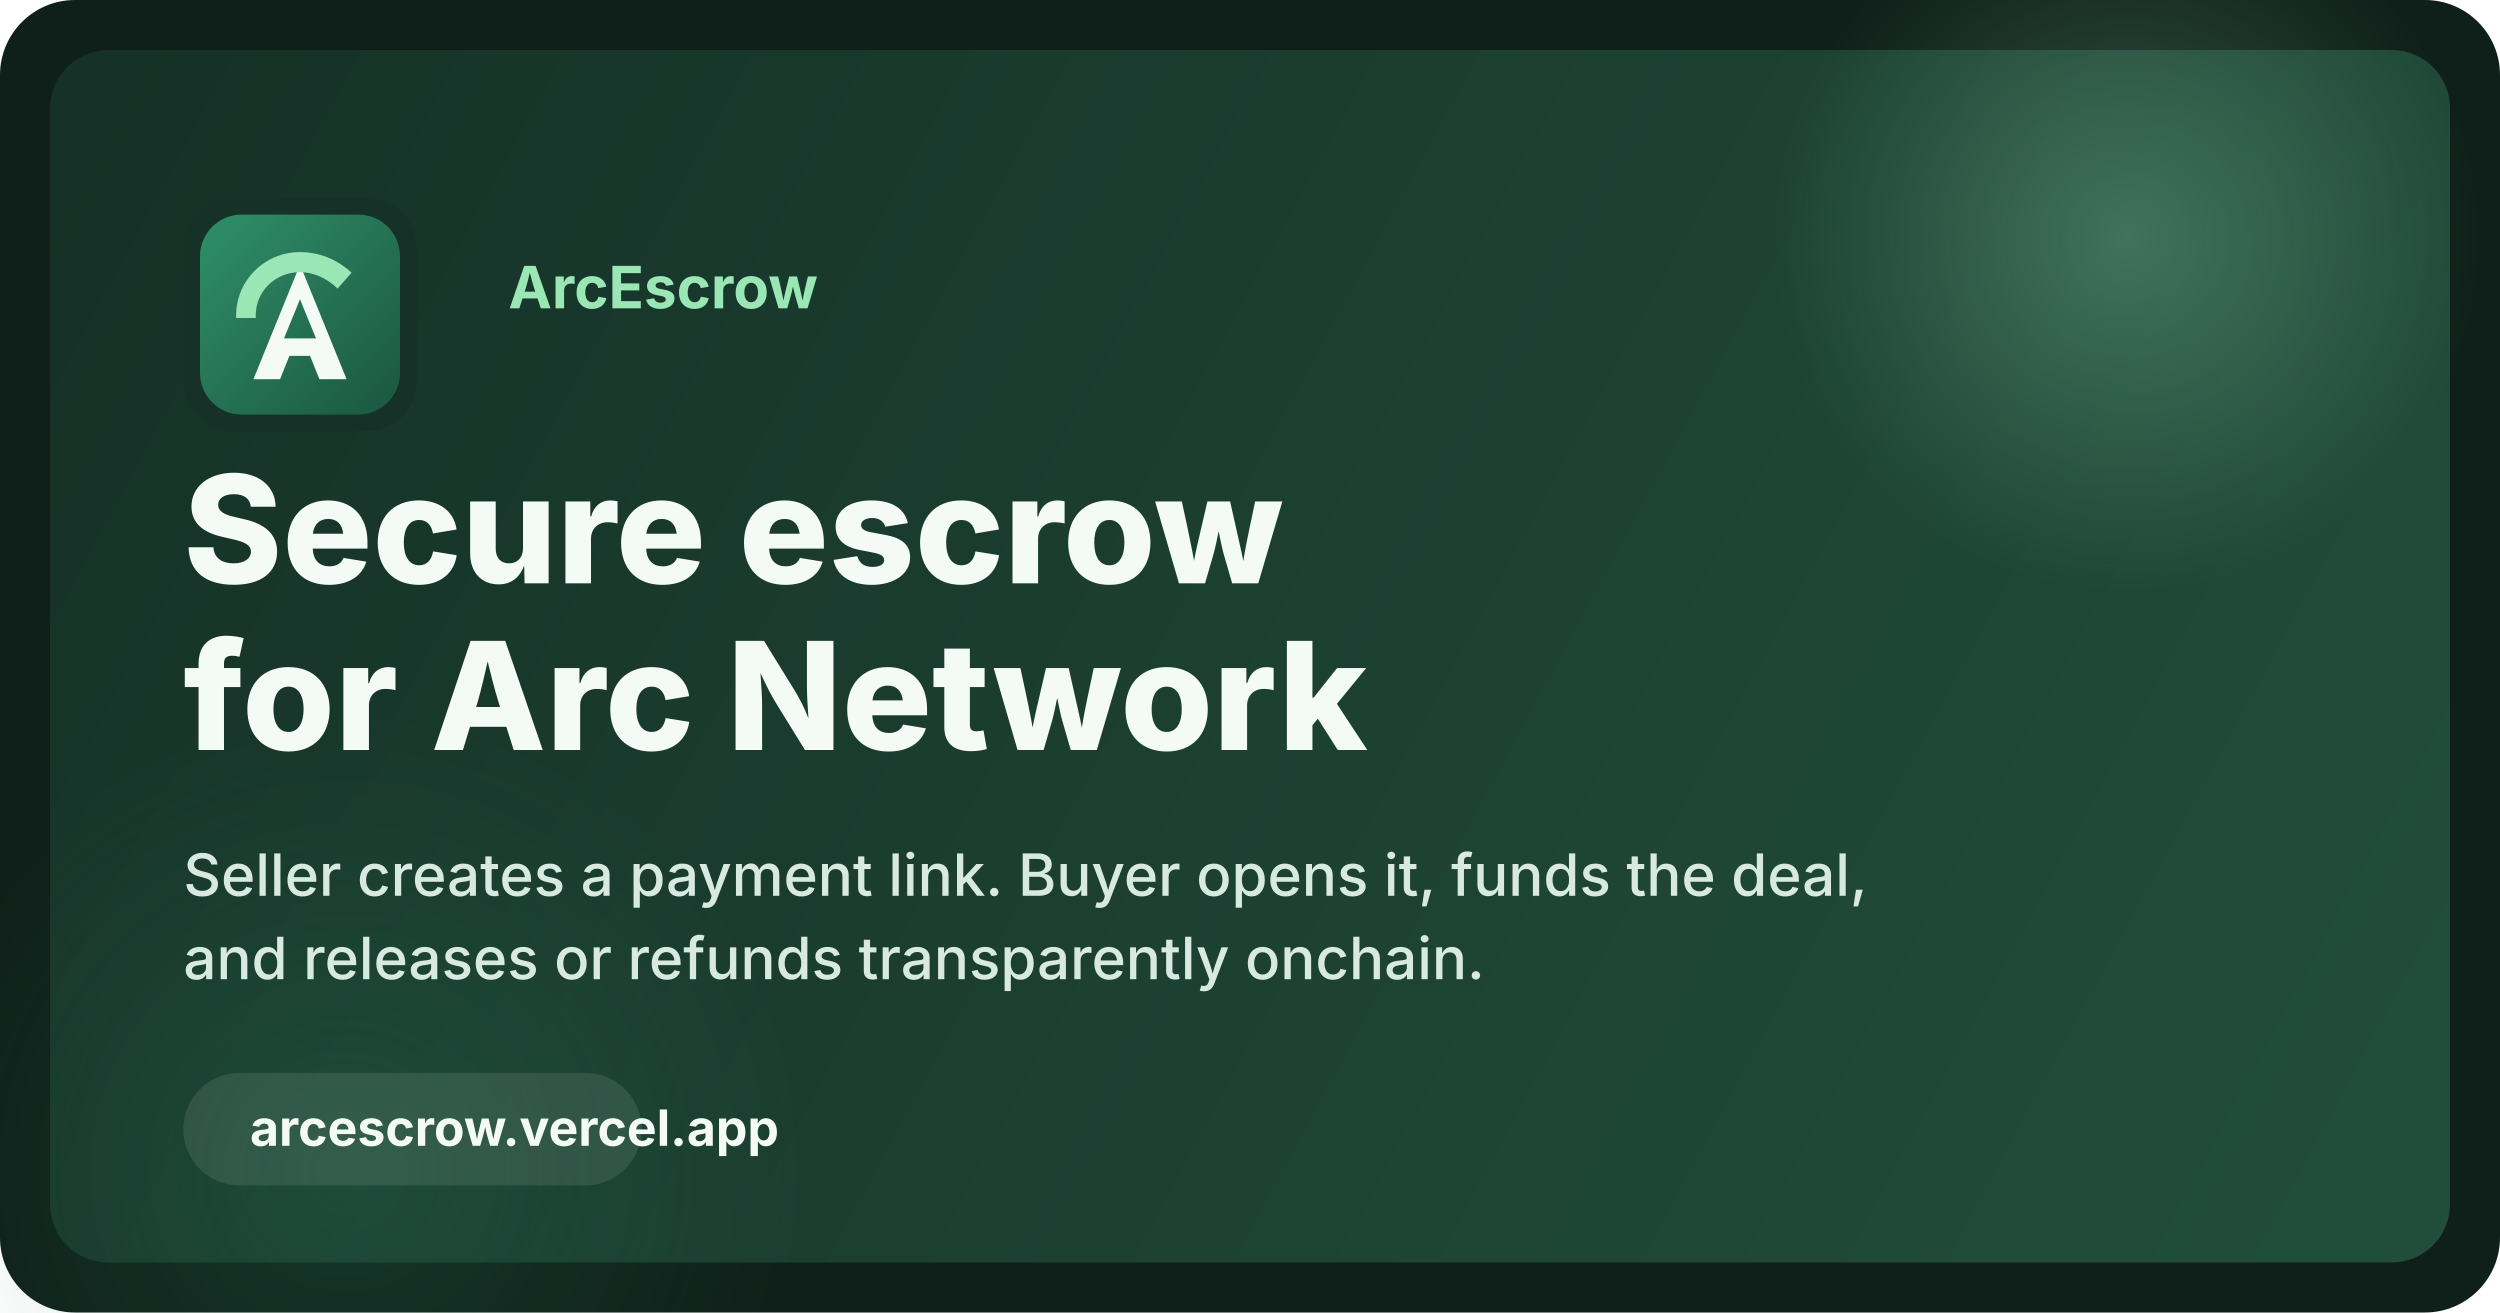
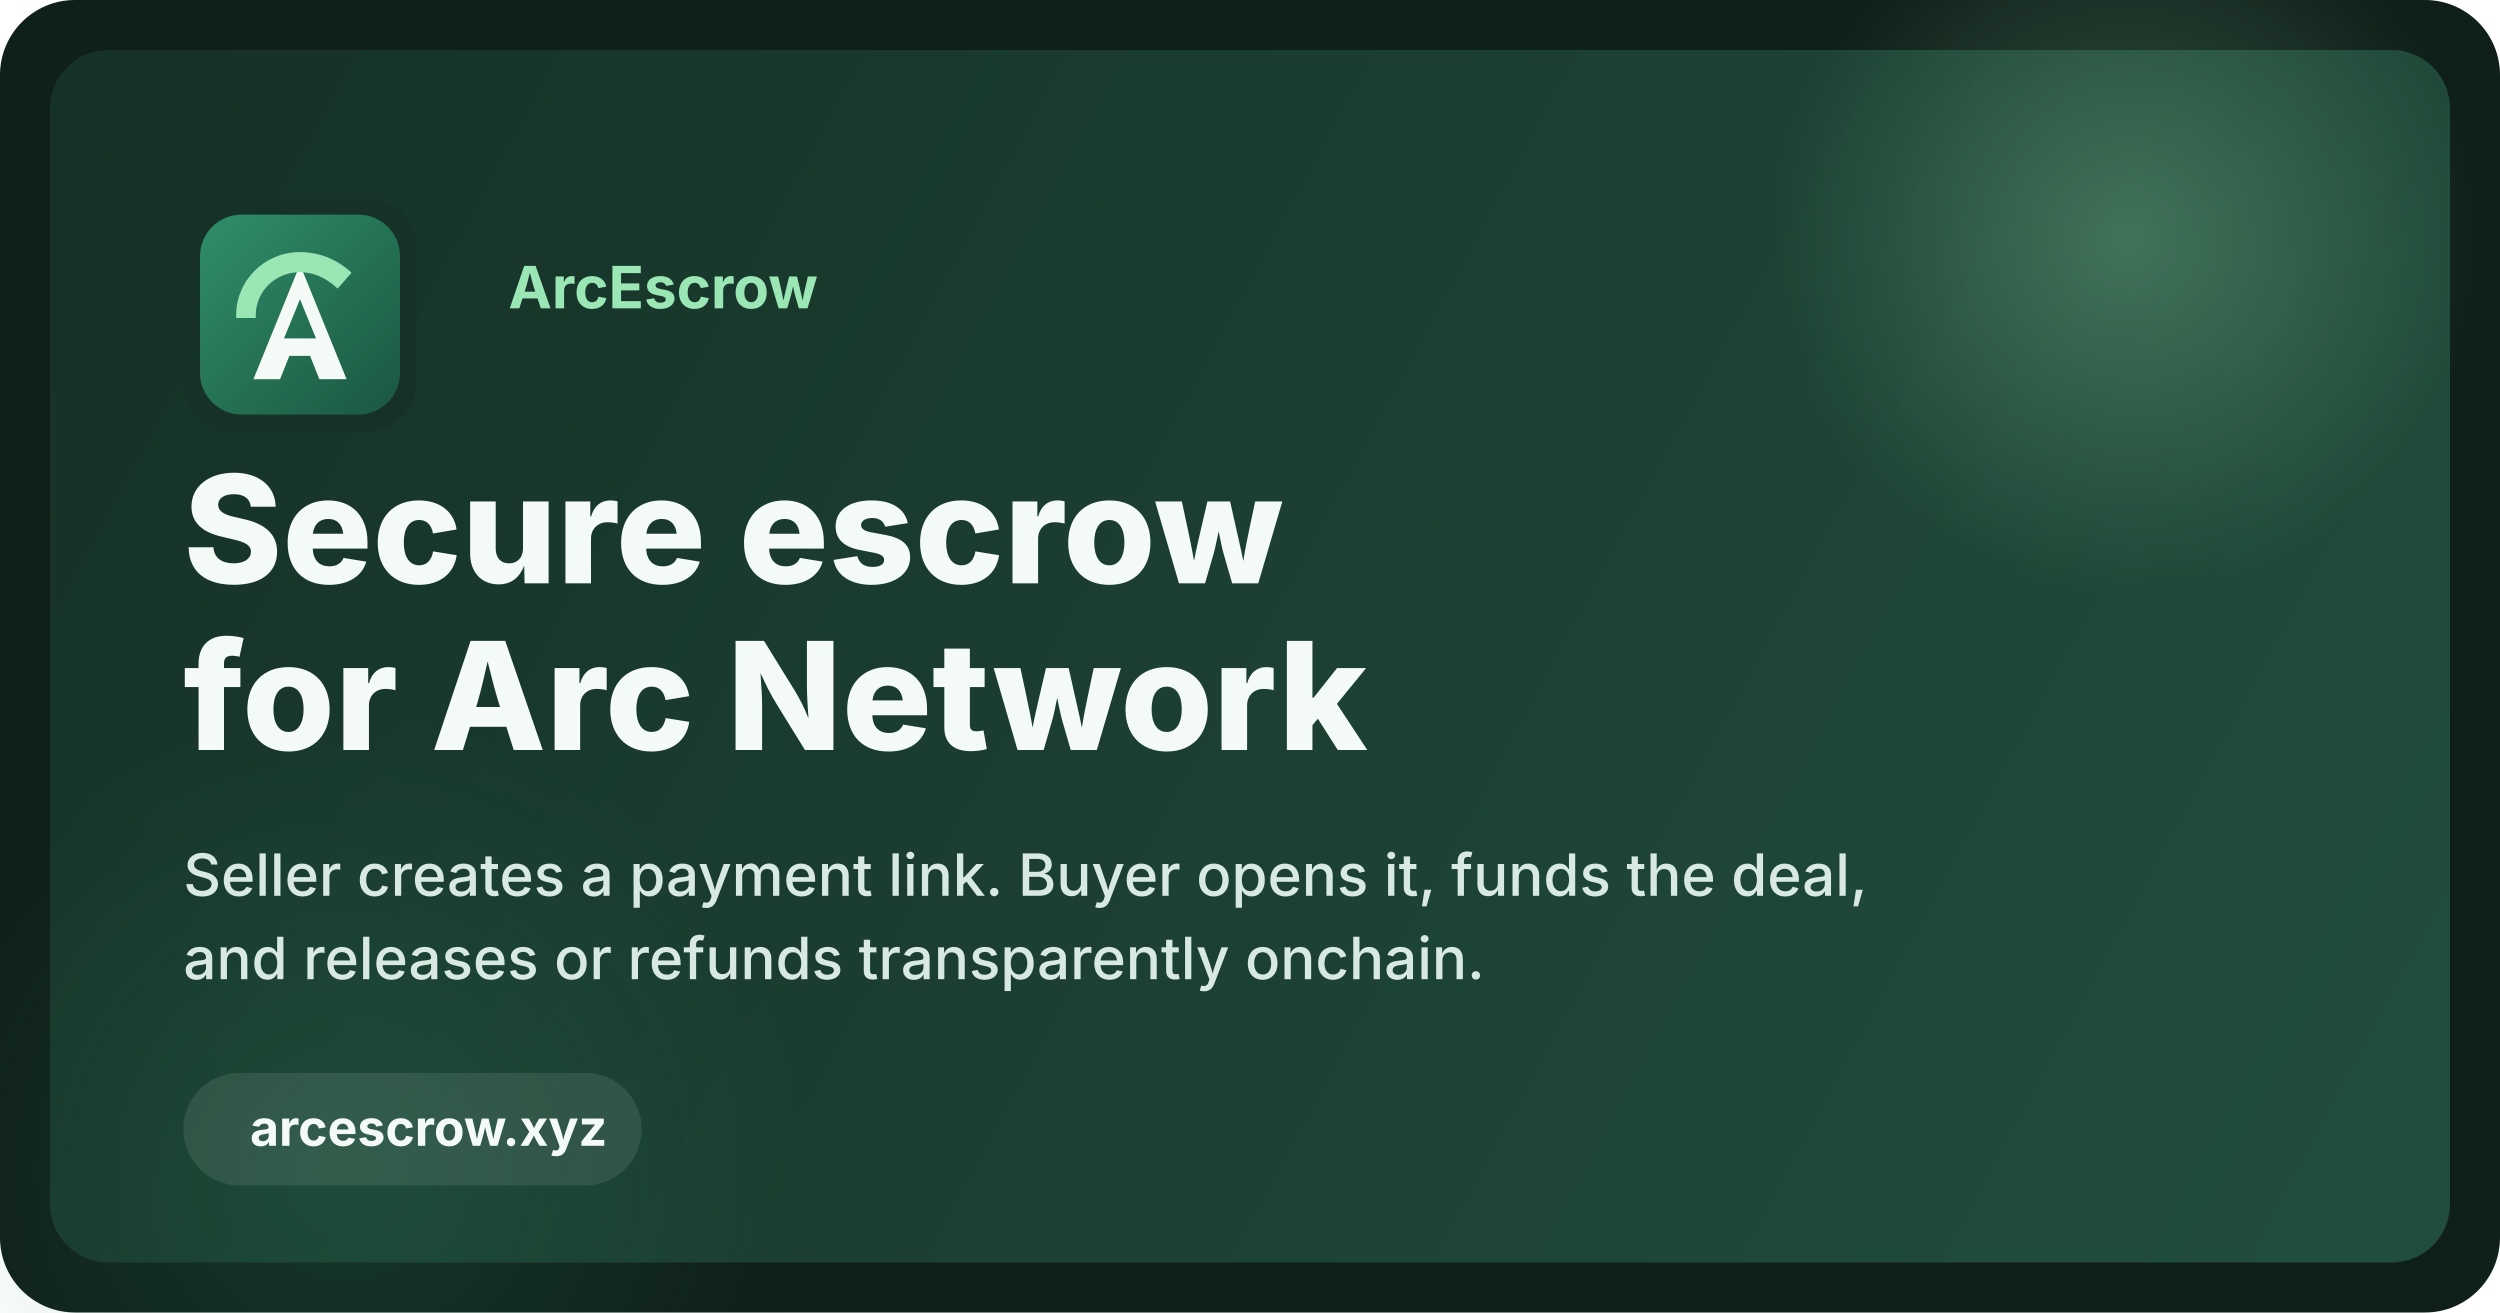
<svg xmlns="http://www.w3.org/2000/svg" width="1200" height="630" viewBox="0 0 1200 630" fill="none">
  <rect width="1200" height="630" rx="36" fill="#0F1F19" />
  <rect x="24" y="24" width="1152" height="582" rx="28" fill="url(#paint0_linear_1_1)" />
  <circle cx="1021" cy="114" r="170" fill="url(#paint1_radial_1_1)" fill-opacity="0.28" />
  <circle cx="166" cy="562" r="220" fill="url(#paint2_radial_1_1)" fill-opacity="0.22" />
  <rect x="88" y="95" width="112" height="112" rx="24" fill="#163127" />
  <rect x="96" y="103" width="96" height="96" rx="20" fill="url(#paint3_linear_1_1)" />
  <path d="M144 127L166.353 182H153.294L148.824 170.824H138.906L134.435 182H121.647L144 127ZM143.953 143.677L142.188 148.106L136.306 162.447H151.694L145.812 148.106L144.047 143.677H143.953Z" fill="#F4FBF7" />
  <path d="M162.047 138.529C156.518 133.235 150.282 130.647 143.929 130.647C132.165 130.647 122.753 139.824 122.753 151.353V152.647H113.341V151.353C113.341 134.518 127.094 121 143.929 121C152.988 121 161.576 124.294 168.753 130.882L162.047 138.529Z" fill="#9AE6B4" />
  <text x="244" y="148" fill="#9AE6B4" font-family="Inter, Arial, sans-serif" font-size="28" font-weight="700" letter-spacing="0">ArcEscrow</text>
  <text x="88" y="280" fill="#F4FBF7" font-family="Inter, Arial, sans-serif" font-size="72" font-weight="800" letter-spacing="0">Secure escrow</text>
  <text x="88" y="360" fill="#F4FBF7" font-family="Inter, Arial, sans-serif" font-size="72" font-weight="800" letter-spacing="0">for Arc Network</text>
  <text x="88" y="430" fill="#D7E9E1" font-family="Inter, Arial, sans-serif" font-size="28" font-weight="500" letter-spacing="0">Seller creates a payment link. Buyer opens it, funds the deal,</text>
  <text x="88" y="470" fill="#D7E9E1" font-family="Inter, Arial, sans-serif" font-size="28" font-weight="500" letter-spacing="0">and releases or refunds transparently onchain.</text>
  <rect x="88" y="515" width="220" height="54" rx="27" fill="#F4FBF7" fill-opacity="0.1" />
-   <text x="120" y="550" fill="#F4FBF7" font-family="Inter, Arial, sans-serif" font-size="24" font-weight="700" letter-spacing="0">arcescrow.vercel.app</text>
+   <text x="120" y="550" fill="#F4FBF7" font-family="Inter, Arial, sans-serif" font-size="24" font-weight="700" letter-spacing="0">arcescrow.xyz</text>
  <defs>
    <linearGradient id="paint0_linear_1_1" x1="46" y1="34" x2="1105" y2="606" gradientUnits="userSpaceOnUse">
      <stop stop-color="#163127" />
      <stop offset="1" stop-color="#214D3C" />
    </linearGradient>
    <radialGradient id="paint1_radial_1_1" cx="0" cy="0" r="1" gradientUnits="userSpaceOnUse" gradientTransform="translate(1021 114) rotate(90) scale(170)">
      <stop stop-color="#9AE6B4" />
      <stop offset="1" stop-color="#9AE6B4" stop-opacity="0" />
    </radialGradient>
    <radialGradient id="paint2_radial_1_1" cx="0" cy="0" r="1" gradientUnits="userSpaceOnUse" gradientTransform="translate(166 562) rotate(90) scale(220)">
      <stop stop-color="#2E8B67" />
      <stop offset="1" stop-color="#2E8B67" stop-opacity="0" />
    </radialGradient>
    <linearGradient id="paint3_linear_1_1" x1="102.118" y1="109.118" x2="185.882" y2="192.882" gradientUnits="userSpaceOnUse">
      <stop stop-color="#2E8B67" />
      <stop offset="1" stop-color="#1C5A43" />
    </linearGradient>
  </defs>
</svg>
